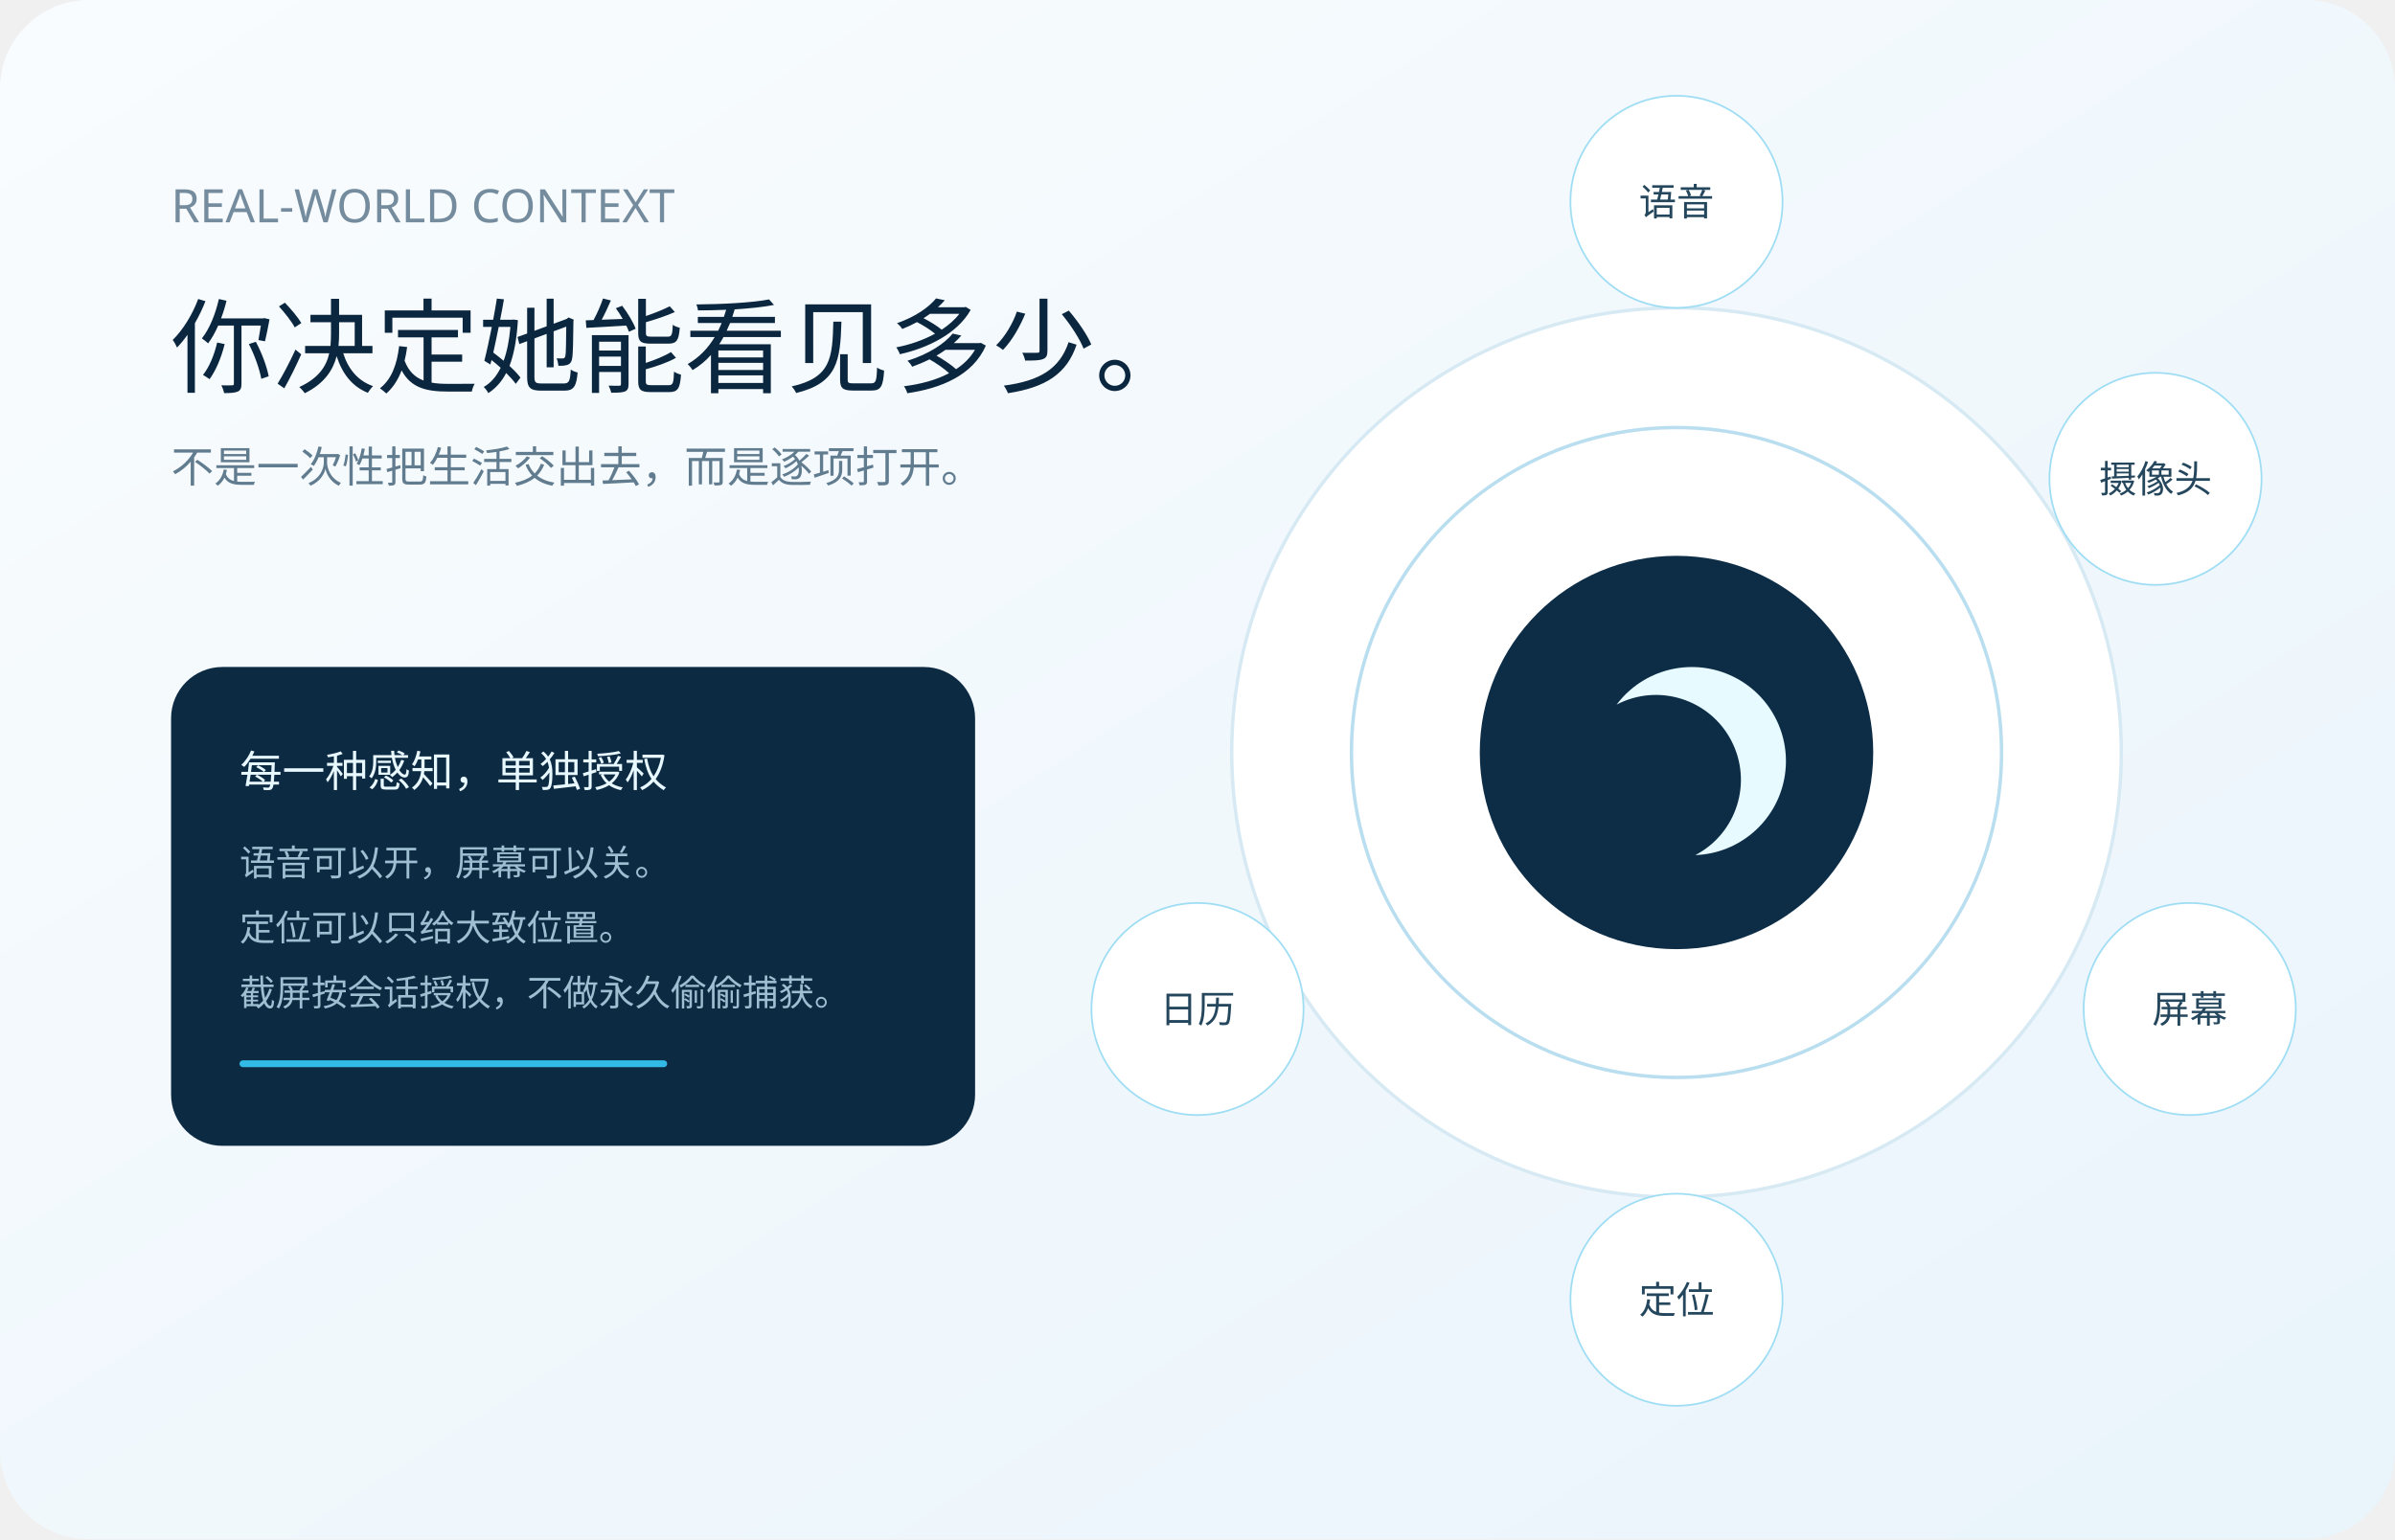
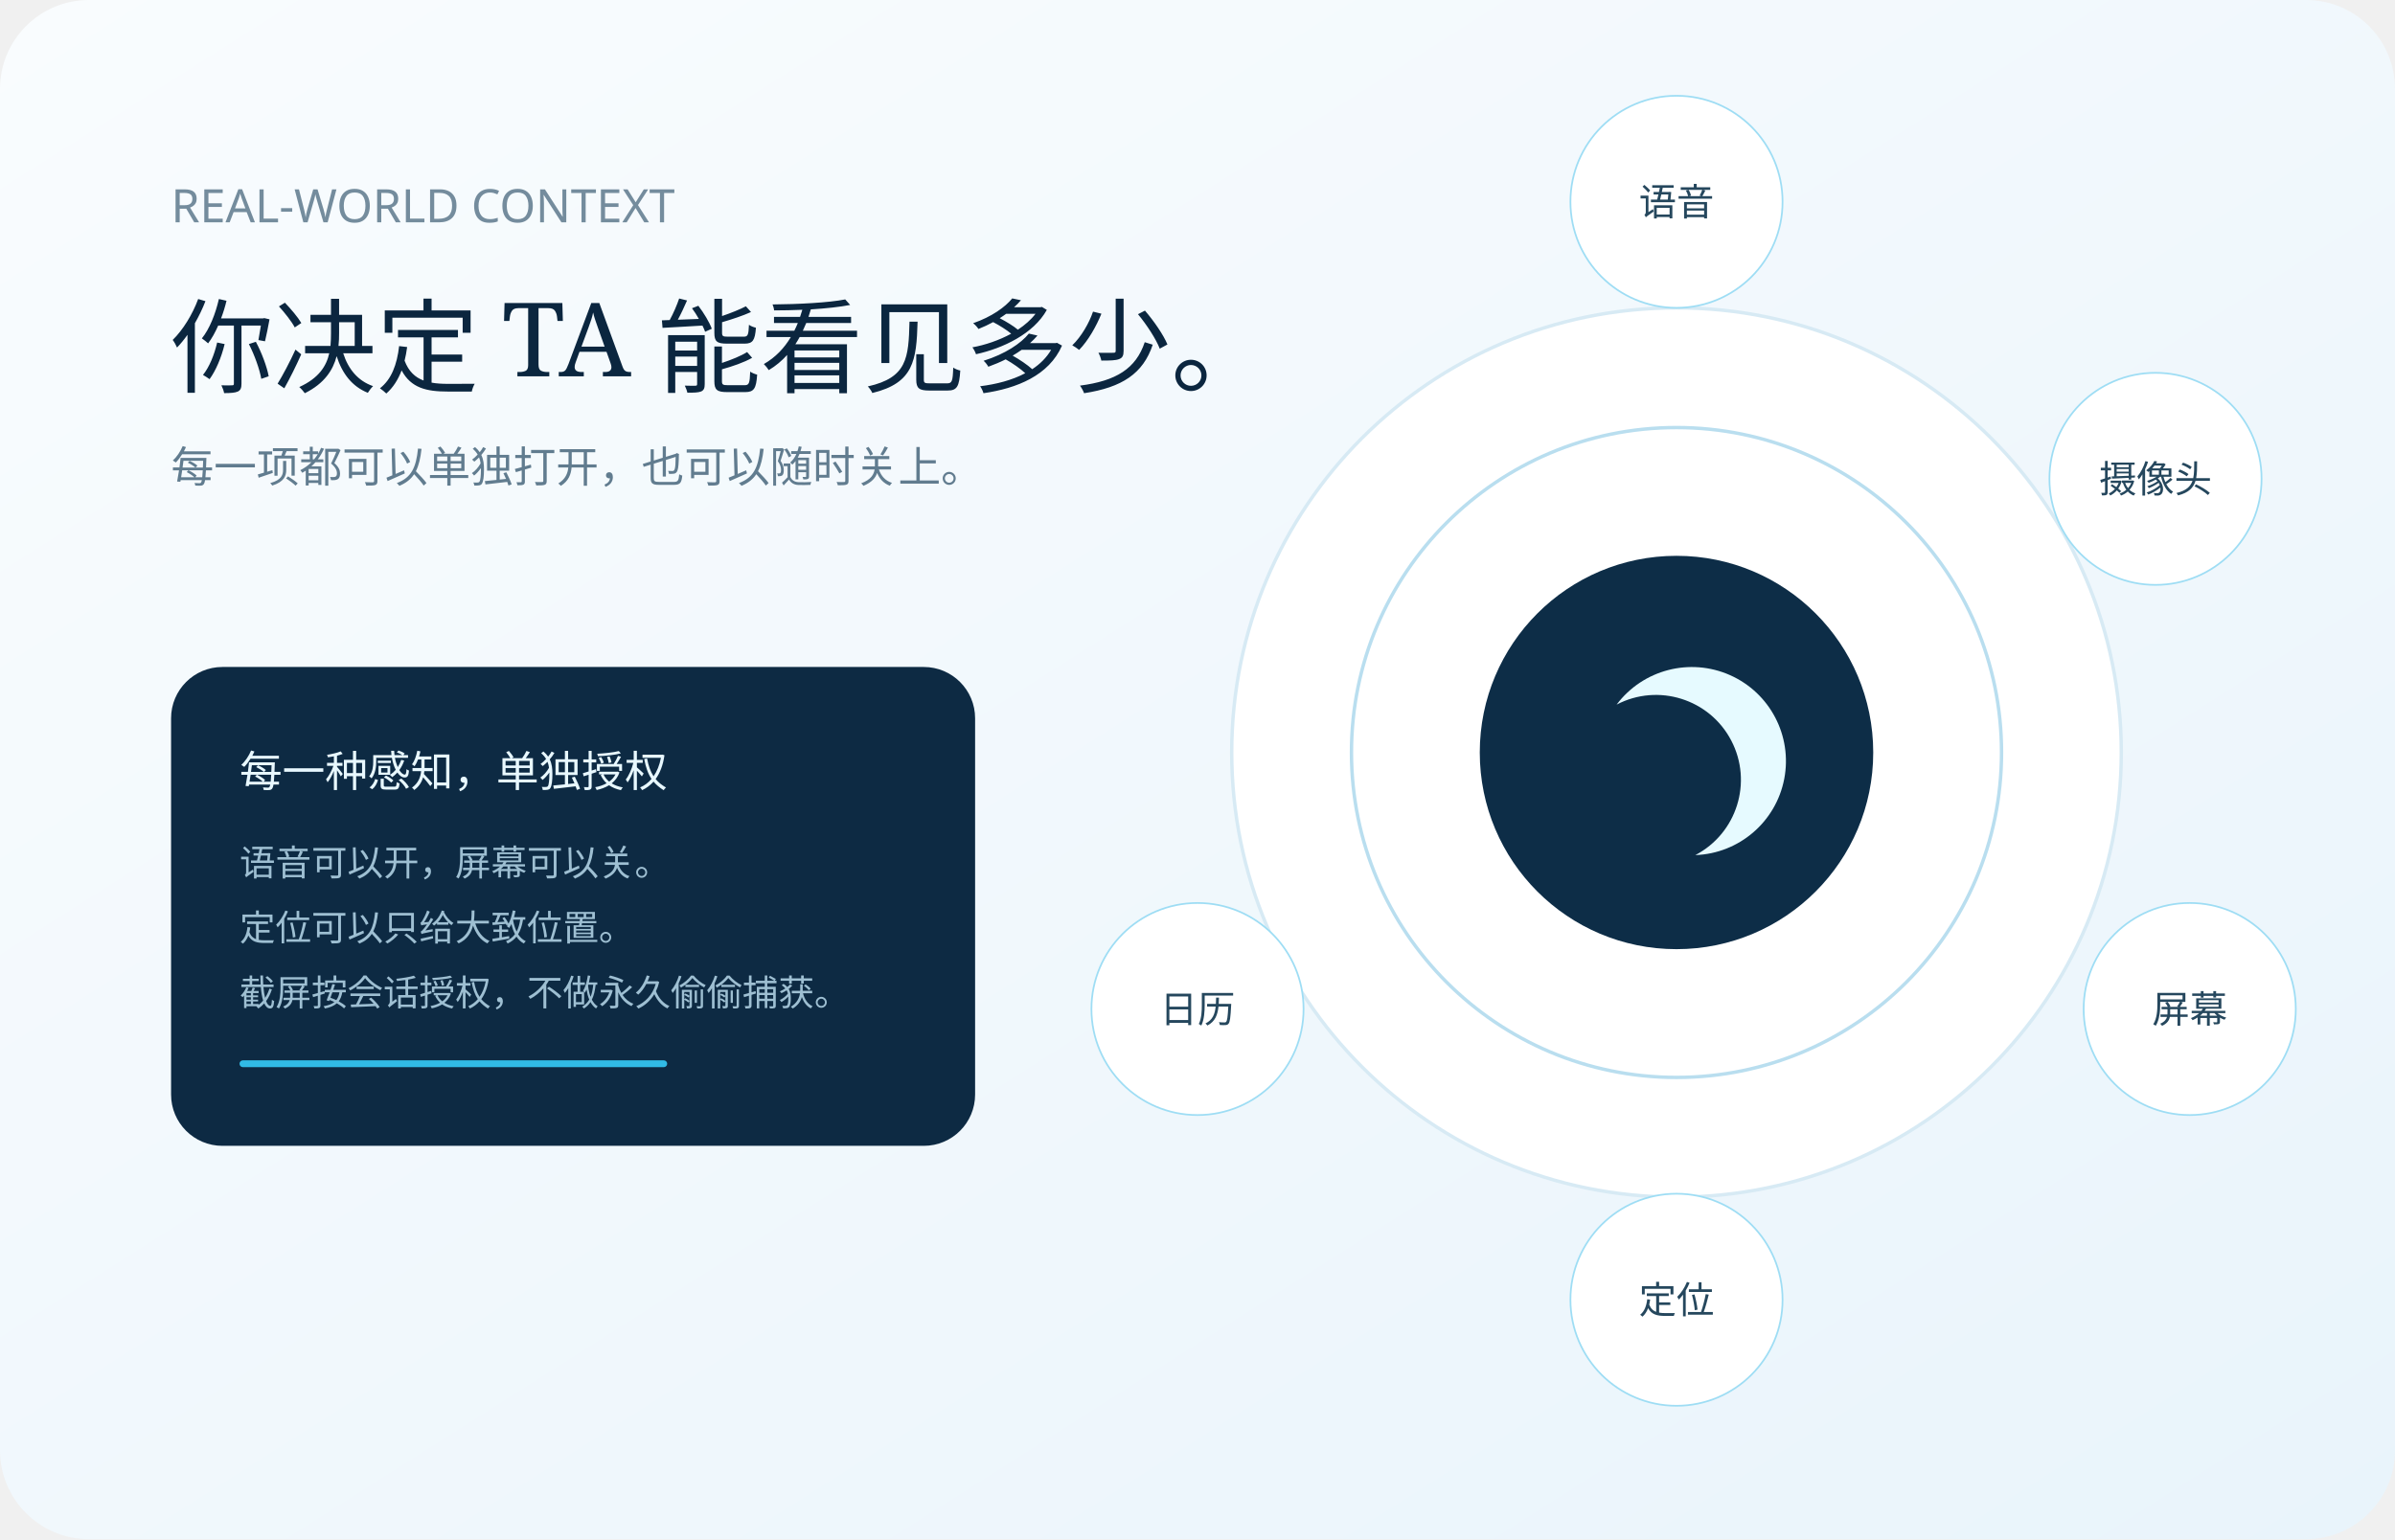
<svg xmlns="http://www.w3.org/2000/svg" width="1400" height="900" viewBox="0 0 1400 900">
  <defs>
    <linearGradient id="b" x1="0" y1="0" x2="1" y2="1">
      <stop stop-color="#f9fcfe" />
      <stop offset="1" stop-color="#e9f4fb" />
    </linearGradient>
  </defs>
  <rect width="1400" height="900" rx="52" fill="url(#b)" />
  <text x="100" y="130" font-size="27" font-family="PingFang SC,sans-serif" fill="#748c9d">REAL-WORLD CONTEXT</text>
-   <text x="100" y="225" font-size="60" font-family="Noto Serif SC,serif" fill="#0b263f">你决定她能看见多少。</text>
-   <text x="100" y="282" font-size="25" font-family="PingFang SC,sans-serif" fill="#617c8f">不是一次性把生活交出去，而是逐项打开。</text>
+   <text x="100" y="225" font-size="60" font-family="Noto Serif SC,serif" fill="#0b263f">你决定 TA 能看见多少。</text>
+   <text x="100" y="282" font-size="25" font-family="PingFang SC,sans-serif" fill="#617c8f">每一项都可以单独打开，也可以随时关上。</text>
  <circle cx="980" cy="440" r="260" fill="#ffffff" stroke="#d7eaf4" stroke-width="2" />
  <circle cx="980" cy="440" r="190" fill="none" stroke="#b9deef" stroke-width="2" />
  <circle cx="980" cy="440" r="115" fill="#0d2d47" />
  <path d="M945 412a55 55 0 1 1 46 88 43 43 0 1 0-46-88Z" fill="#e6faff" />
  <g font-family="PingFang SC,sans-serif" text-anchor="middle">
    <g transform="translate(980 118)">
      <circle r="62" fill="#fff" stroke="#9eddf4" />
      <text y="8" font-size="22" fill="#25475d">语音</text>
    </g>
    <g transform="translate(1260 280)">
      <circle r="62" fill="#fff" stroke="#9eddf4" />
      <text y="8" font-size="22" fill="#25475d">摄像头</text>
    </g>
    <g transform="translate(1280 590)">
      <circle r="62" fill="#fff" stroke="#9eddf4" />
      <text y="8" font-size="22" fill="#25475d">屏幕</text>
    </g>
    <g transform="translate(980 760)">
      <circle r="62" fill="#fff" stroke="#9eddf4" />
      <text y="8" font-size="22" fill="#25475d">定位</text>
    </g>
    <g transform="translate(700 590)">
      <circle r="62" fill="#fff" stroke="#9eddf4" />
      <text y="8" font-size="22" fill="#25475d">日历</text>
    </g>
  </g>
  <g transform="translate(100 390)" font-family="PingFang SC,sans-serif">
    <rect width="470" height="280" rx="30" fill="#0d2a43" />
    <text x="40" y="70" font-size="25" fill="#e8f8ff">每一种感知，单独授权</text>
    <text x="40" y="122" font-size="21" fill="#9ebfd2">语音可以开，屏幕可以关。</text>
    <text x="40" y="160" font-size="21" fill="#9ebfd2">定位可以只给大致位置。</text>
    <text x="40" y="198" font-size="21" fill="#9ebfd2">截屏按会话授权，不做永久偷偷捕获。</text>
    <rect x="40" y="230" width="250" height="4" rx="2" fill="#31bbe6" />
  </g>
</svg>
